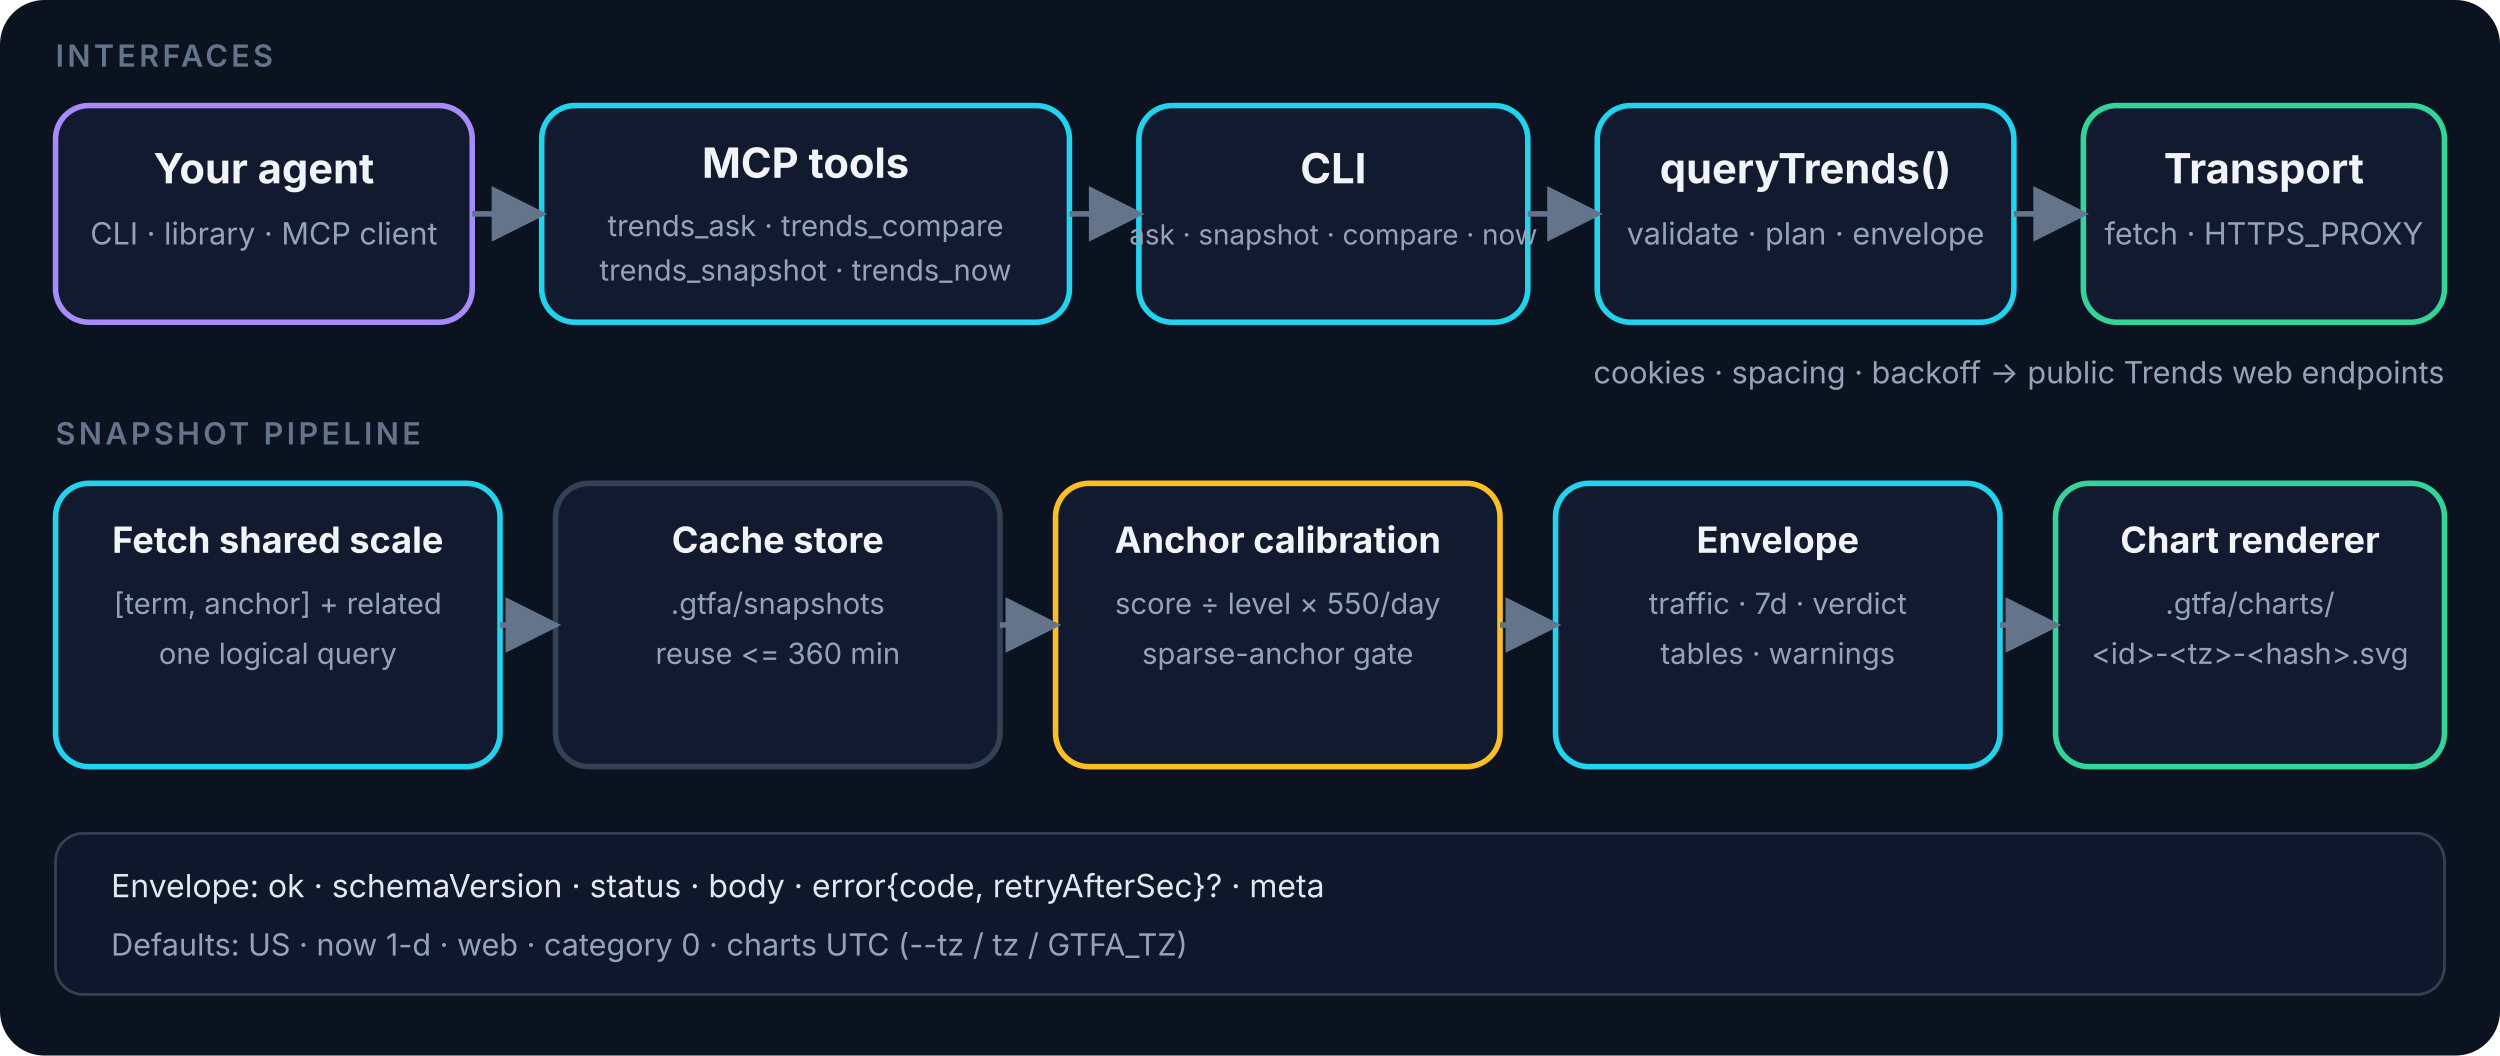
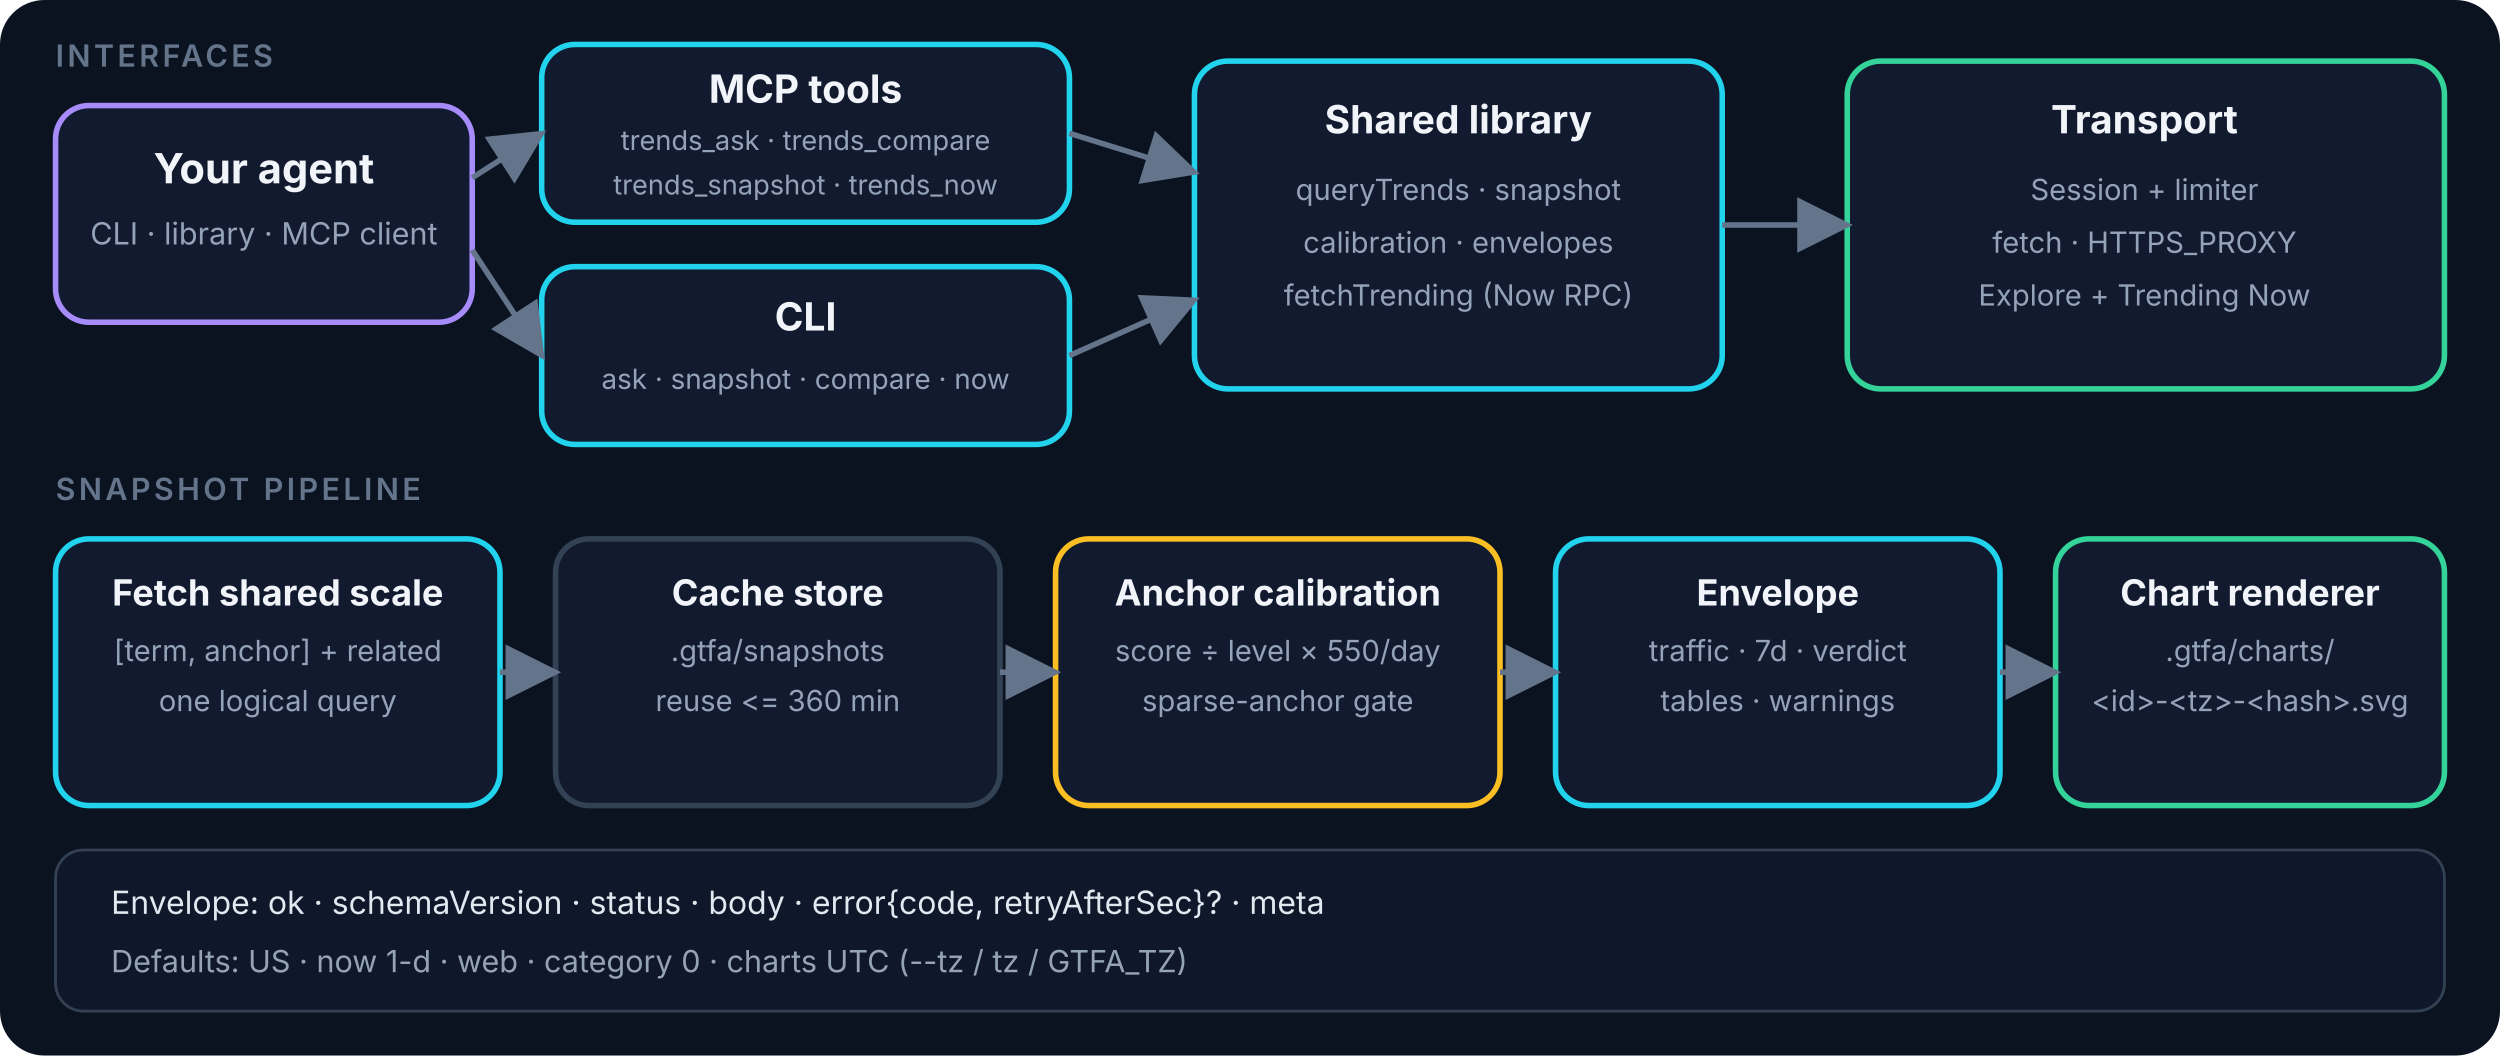
<svg xmlns="http://www.w3.org/2000/svg" width="900" height="380" viewBox="0 0 900 380" font-family="Inter,Segoe UI,Helvetica,Arial,sans-serif">
  <defs>
    <marker id="a" markerWidth="10" markerHeight="10" refX="9" refY="5" orient="auto">
      <path d="M0,0 L10,5 L0,10 z" fill="#64748b" />
    </marker>
  </defs>
  <rect width="900" height="380" rx="16" fill="#0b1220" />
  <text x="20" y="24" fill="#64748b" font-size="11" font-weight="600" letter-spacing="1.2">INTERFACES</text>
  <rect x="20" y="38" width="150" height="78" rx="12" fill="#111a2e" stroke="#a78bfa" stroke-width="2" />
  <text x="95" y="66" text-anchor="middle" fill="#f1f5f9" font-size="15" font-weight="700">Your agent</text>
  <text x="95" y="88" text-anchor="middle" fill="#94a3b8" font-size="11">CLI · library · MCP client</text>
-   <rect x="195" y="38" width="190" height="78" rx="12" fill="#111a2e" stroke="#22d3ee" stroke-width="2" />
-   <text x="290" y="64" text-anchor="middle" fill="#f1f5f9" font-size="15" font-weight="700">MCP tools</text>
-   <text x="290" y="85" text-anchor="middle" fill="#94a3b8" font-size="10.5">trends_ask · trends_compare</text>
-   <text x="290" y="101" text-anchor="middle" fill="#94a3b8" font-size="10.5">trends_snapshot · trends_now</text>
-   <rect x="410" y="38" width="140" height="78" rx="12" fill="#111a2e" stroke="#22d3ee" stroke-width="2" />
-   <text x="480" y="66" text-anchor="middle" fill="#f1f5f9" font-size="15" font-weight="700">CLI</text>
-   <text x="480" y="88" text-anchor="middle" fill="#94a3b8" font-size="10">ask · snapshot · compare · now</text>
-   <rect x="575" y="38" width="150" height="78" rx="12" fill="#111a2e" stroke="#22d3ee" stroke-width="2" />
-   <text x="650" y="66" text-anchor="middle" fill="#f1f5f9" font-size="15" font-weight="700">queryTrends()</text>
-   <text x="650" y="88" text-anchor="middle" fill="#94a3b8" font-size="11">validate · plan · envelope</text>
-   <rect x="750" y="38" width="130" height="78" rx="12" fill="#111a2e" stroke="#34d399" stroke-width="2" />
-   <text x="815" y="66" text-anchor="middle" fill="#f1f5f9" font-size="15" font-weight="700">Transport</text>
-   <text x="815" y="88" text-anchor="middle" fill="#94a3b8" font-size="11">fetch · HTTPS_PROXY</text>
-   <line x1="170" y1="77" x2="195" y2="77" stroke="#64748b" stroke-width="2" marker-end="url(#a)" />
-   <line x1="385" y1="77" x2="410" y2="77" stroke="#64748b" stroke-width="2" marker-end="url(#a)" />
-   <line x1="550" y1="77" x2="575" y2="77" stroke="#64748b" stroke-width="2" marker-end="url(#a)" />
-   <line x1="725" y1="77" x2="750" y2="77" stroke="#64748b" stroke-width="2" marker-end="url(#a)" />
-   <text x="880" y="138" text-anchor="end" fill="#94a3b8" font-size="11">cookies · spacing · backoff → public Trends web endpoints</text>
-   <text x="20" y="160" fill="#64748b" font-size="11" font-weight="600" letter-spacing="1.2">SNAPSHOT PIPELINE</text>
-   <rect x="20" y="174" width="160" height="102" rx="12" fill="#111a2e" stroke="#22d3ee" stroke-width="2" />
-   <text x="100" y="199" text-anchor="middle" fill="#f1f5f9" font-size="13" font-weight="700">Fetch shared scale</text>
-   <text x="100" y="221" text-anchor="middle" fill="#94a3b8" font-size="10.5">[term, anchor] + related</text>
-   <text x="100" y="239" text-anchor="middle" fill="#94a3b8" font-size="10.5">one logical query</text>
-   <rect x="200" y="174" width="160" height="102" rx="12" fill="#111a2e" stroke="#334155" stroke-width="2" />
-   <text x="280" y="199" text-anchor="middle" fill="#f1f5f9" font-size="13" font-weight="700">Cache store</text>
-   <text x="280" y="221" text-anchor="middle" fill="#94a3b8" font-size="10.5">.gtfa/snapshots</text>
-   <text x="280" y="239" text-anchor="middle" fill="#94a3b8" font-size="10.5">reuse &lt;= 360 min</text>
-   <rect x="380" y="174" width="160" height="102" rx="12" fill="#111a2e" stroke="#fbbf24" stroke-width="2" />
-   <text x="460" y="199" text-anchor="middle" fill="#f1f5f9" font-size="13" font-weight="700">Anchor calibration</text>
-   <text x="460" y="221" text-anchor="middle" fill="#94a3b8" font-size="10.5">score ÷ level × 550/day</text>
-   <text x="460" y="239" text-anchor="middle" fill="#94a3b8" font-size="10.5">sparse-anchor gate</text>
-   <rect x="560" y="174" width="160" height="102" rx="12" fill="#111a2e" stroke="#22d3ee" stroke-width="2" />
-   <text x="640" y="199" text-anchor="middle" fill="#f1f5f9" font-size="13" font-weight="700">Envelope</text>
-   <text x="640" y="221" text-anchor="middle" fill="#94a3b8" font-size="10.5">traffic · 7d · verdict</text>
-   <text x="640" y="239" text-anchor="middle" fill="#94a3b8" font-size="10.5">tables · warnings</text>
-   <rect x="740" y="174" width="140" height="102" rx="12" fill="#111a2e" stroke="#34d399" stroke-width="2" />
-   <text x="810" y="199" text-anchor="middle" fill="#f1f5f9" font-size="13" font-weight="700">Chart renderer</text>
-   <text x="810" y="221" text-anchor="middle" fill="#94a3b8" font-size="10.5">.gtfa/charts/</text>
-   <text x="810" y="239" text-anchor="middle" fill="#94a3b8" font-size="10.5">&lt;id&gt;-&lt;tz&gt;-&lt;hash&gt;.svg</text>
-   <line x1="180" y1="225" x2="200" y2="225" stroke="#64748b" stroke-width="2" marker-end="url(#a)" />
-   <line x1="360" y1="225" x2="380" y2="225" stroke="#64748b" stroke-width="2" marker-end="url(#a)" />
-   <line x1="540" y1="225" x2="560" y2="225" stroke="#64748b" stroke-width="2" marker-end="url(#a)" />
-   <line x1="720" y1="225" x2="740" y2="225" stroke="#64748b" stroke-width="2" marker-end="url(#a)" />
-   <rect x="20" y="300" width="860" height="58" rx="10" fill="#0f172a" stroke="#334155" />
-   <text x="40" y="323" fill="#e2e8f0" font-size="11.5">Envelope: ok · schemaVersion · status · body · error{code, retryAfterSec}? · meta</text>
-   <text x="40" y="344" fill="#94a3b8" font-size="11">Defaults: US · now 1-d · web · category 0 · charts UTC (--tz / tz / GTFA_TZ)</text>
+   <rect x="195" y="16" width="190" height="64" rx="12" fill="#111a2e" stroke="#22d3ee" stroke-width="2" />
+   <text x="290" y="37" text-anchor="middle" fill="#f1f5f9" font-size="14" font-weight="700">MCP tools</text>
+   <text x="290" y="54" text-anchor="middle" fill="#94a3b8" font-size="9.8">trends_ask · trends_compare</text>
+   <text x="290" y="70" text-anchor="middle" fill="#94a3b8" font-size="9.8">trends_snapshot · trends_now</text>
+   <rect x="195" y="96" width="190" height="64" rx="12" fill="#111a2e" stroke="#22d3ee" stroke-width="2" />
+   <text x="290" y="119" text-anchor="middle" fill="#f1f5f9" font-size="14" font-weight="700">CLI</text>
+   <text x="290" y="140" text-anchor="middle" fill="#94a3b8" font-size="10">ask · snapshot · compare · now</text>
+   <rect x="430" y="22" width="190" height="118" rx="12" fill="#111a2e" stroke="#22d3ee" stroke-width="2" />
+   <text x="525" y="48" text-anchor="middle" fill="#f1f5f9" font-size="14" font-weight="700">Shared library</text>
+   <text x="525" y="72" text-anchor="middle" fill="#94a3b8" font-size="10.5">queryTrends · snapshot</text>
+   <text x="525" y="91" text-anchor="middle" fill="#94a3b8" font-size="10.5">calibration · envelopes</text>
+   <text x="525" y="110" text-anchor="middle" fill="#94a3b8" font-size="10.5">fetchTrending (Now RPC)</text>
+   <rect x="665" y="22" width="215" height="118" rx="12" fill="#111a2e" stroke="#34d399" stroke-width="2" />
+   <text x="772" y="48" text-anchor="middle" fill="#f1f5f9" font-size="14" font-weight="700">Transport</text>
+   <text x="772" y="72" text-anchor="middle" fill="#94a3b8" font-size="10.5">Session + limiter</text>
+   <text x="772" y="91" text-anchor="middle" fill="#94a3b8" font-size="10.5">fetch · HTTPS_PROXY</text>
+   <text x="772" y="110" text-anchor="middle" fill="#94a3b8" font-size="10.5">Explore + Trending Now</text>
+   <line x1="170" y1="64" x2="195" y2="48" stroke="#64748b" stroke-width="2" marker-end="url(#a)" />
+   <line x1="170" y1="90" x2="195" y2="128" stroke="#64748b" stroke-width="2" marker-end="url(#a)" />
+   <line x1="385" y1="48" x2="430" y2="62" stroke="#64748b" stroke-width="2" marker-end="url(#a)" />
+   <line x1="385" y1="128" x2="430" y2="108" stroke="#64748b" stroke-width="2" marker-end="url(#a)" />
+   <line x1="620" y1="81" x2="665" y2="81" stroke="#64748b" stroke-width="2" marker-end="url(#a)" />
+   <text x="20" y="180" fill="#64748b" font-size="11" font-weight="600" letter-spacing="1.2">SNAPSHOT PIPELINE</text>
+   <rect x="20" y="194" width="160" height="96" rx="12" fill="#111a2e" stroke="#22d3ee" stroke-width="2" />
+   <text x="100" y="218" text-anchor="middle" fill="#f1f5f9" font-size="13" font-weight="700">Fetch shared scale</text>
+   <text x="100" y="238" text-anchor="middle" fill="#94a3b8" font-size="10.5">[term, anchor] + related</text>
+   <text x="100" y="256" text-anchor="middle" fill="#94a3b8" font-size="10.5">one logical query</text>
+   <rect x="200" y="194" width="160" height="96" rx="12" fill="#111a2e" stroke="#334155" stroke-width="2" />
+   <text x="280" y="218" text-anchor="middle" fill="#f1f5f9" font-size="13" font-weight="700">Cache store</text>
+   <text x="280" y="238" text-anchor="middle" fill="#94a3b8" font-size="10.5">.gtfa/snapshots</text>
+   <text x="280" y="256" text-anchor="middle" fill="#94a3b8" font-size="10.5">reuse &lt;= 360 min</text>
+   <rect x="380" y="194" width="160" height="96" rx="12" fill="#111a2e" stroke="#fbbf24" stroke-width="2" />
+   <text x="460" y="218" text-anchor="middle" fill="#f1f5f9" font-size="13" font-weight="700">Anchor calibration</text>
+   <text x="460" y="238" text-anchor="middle" fill="#94a3b8" font-size="10.5">score ÷ level × 550/day</text>
+   <text x="460" y="256" text-anchor="middle" fill="#94a3b8" font-size="10.5">sparse-anchor gate</text>
+   <rect x="560" y="194" width="160" height="96" rx="12" fill="#111a2e" stroke="#22d3ee" stroke-width="2" />
+   <text x="640" y="218" text-anchor="middle" fill="#f1f5f9" font-size="13" font-weight="700">Envelope</text>
+   <text x="640" y="238" text-anchor="middle" fill="#94a3b8" font-size="10.5">traffic · 7d · verdict</text>
+   <text x="640" y="256" text-anchor="middle" fill="#94a3b8" font-size="10.5">tables · warnings</text>
+   <rect x="740" y="194" width="140" height="96" rx="12" fill="#111a2e" stroke="#34d399" stroke-width="2" />
+   <text x="810" y="218" text-anchor="middle" fill="#f1f5f9" font-size="13" font-weight="700">Chart renderer</text>
+   <text x="810" y="238" text-anchor="middle" fill="#94a3b8" font-size="10.5">.gtfa/charts/</text>
+   <text x="810" y="256" text-anchor="middle" fill="#94a3b8" font-size="10.5">&lt;id&gt;-&lt;tz&gt;-&lt;hash&gt;.svg</text>
+   <line x1="180" y1="242" x2="200" y2="242" stroke="#64748b" stroke-width="2" marker-end="url(#a)" />
+   <line x1="360" y1="242" x2="380" y2="242" stroke="#64748b" stroke-width="2" marker-end="url(#a)" />
+   <line x1="540" y1="242" x2="560" y2="242" stroke="#64748b" stroke-width="2" marker-end="url(#a)" />
+   <line x1="720" y1="242" x2="740" y2="242" stroke="#64748b" stroke-width="2" marker-end="url(#a)" />
+   <rect x="20" y="306" width="860" height="58" rx="10" fill="#0f172a" stroke="#334155" />
+   <text x="40" y="329" fill="#e2e8f0" font-size="11.5">Envelope: ok · schemaVersion · status · body · error{code, retryAfterSec}? · meta</text>
+   <text x="40" y="350" fill="#94a3b8" font-size="11">Defaults: US · now 1-d · web · category 0 · charts UTC (--tz / tz / GTFA_TZ)</text>
</svg>
